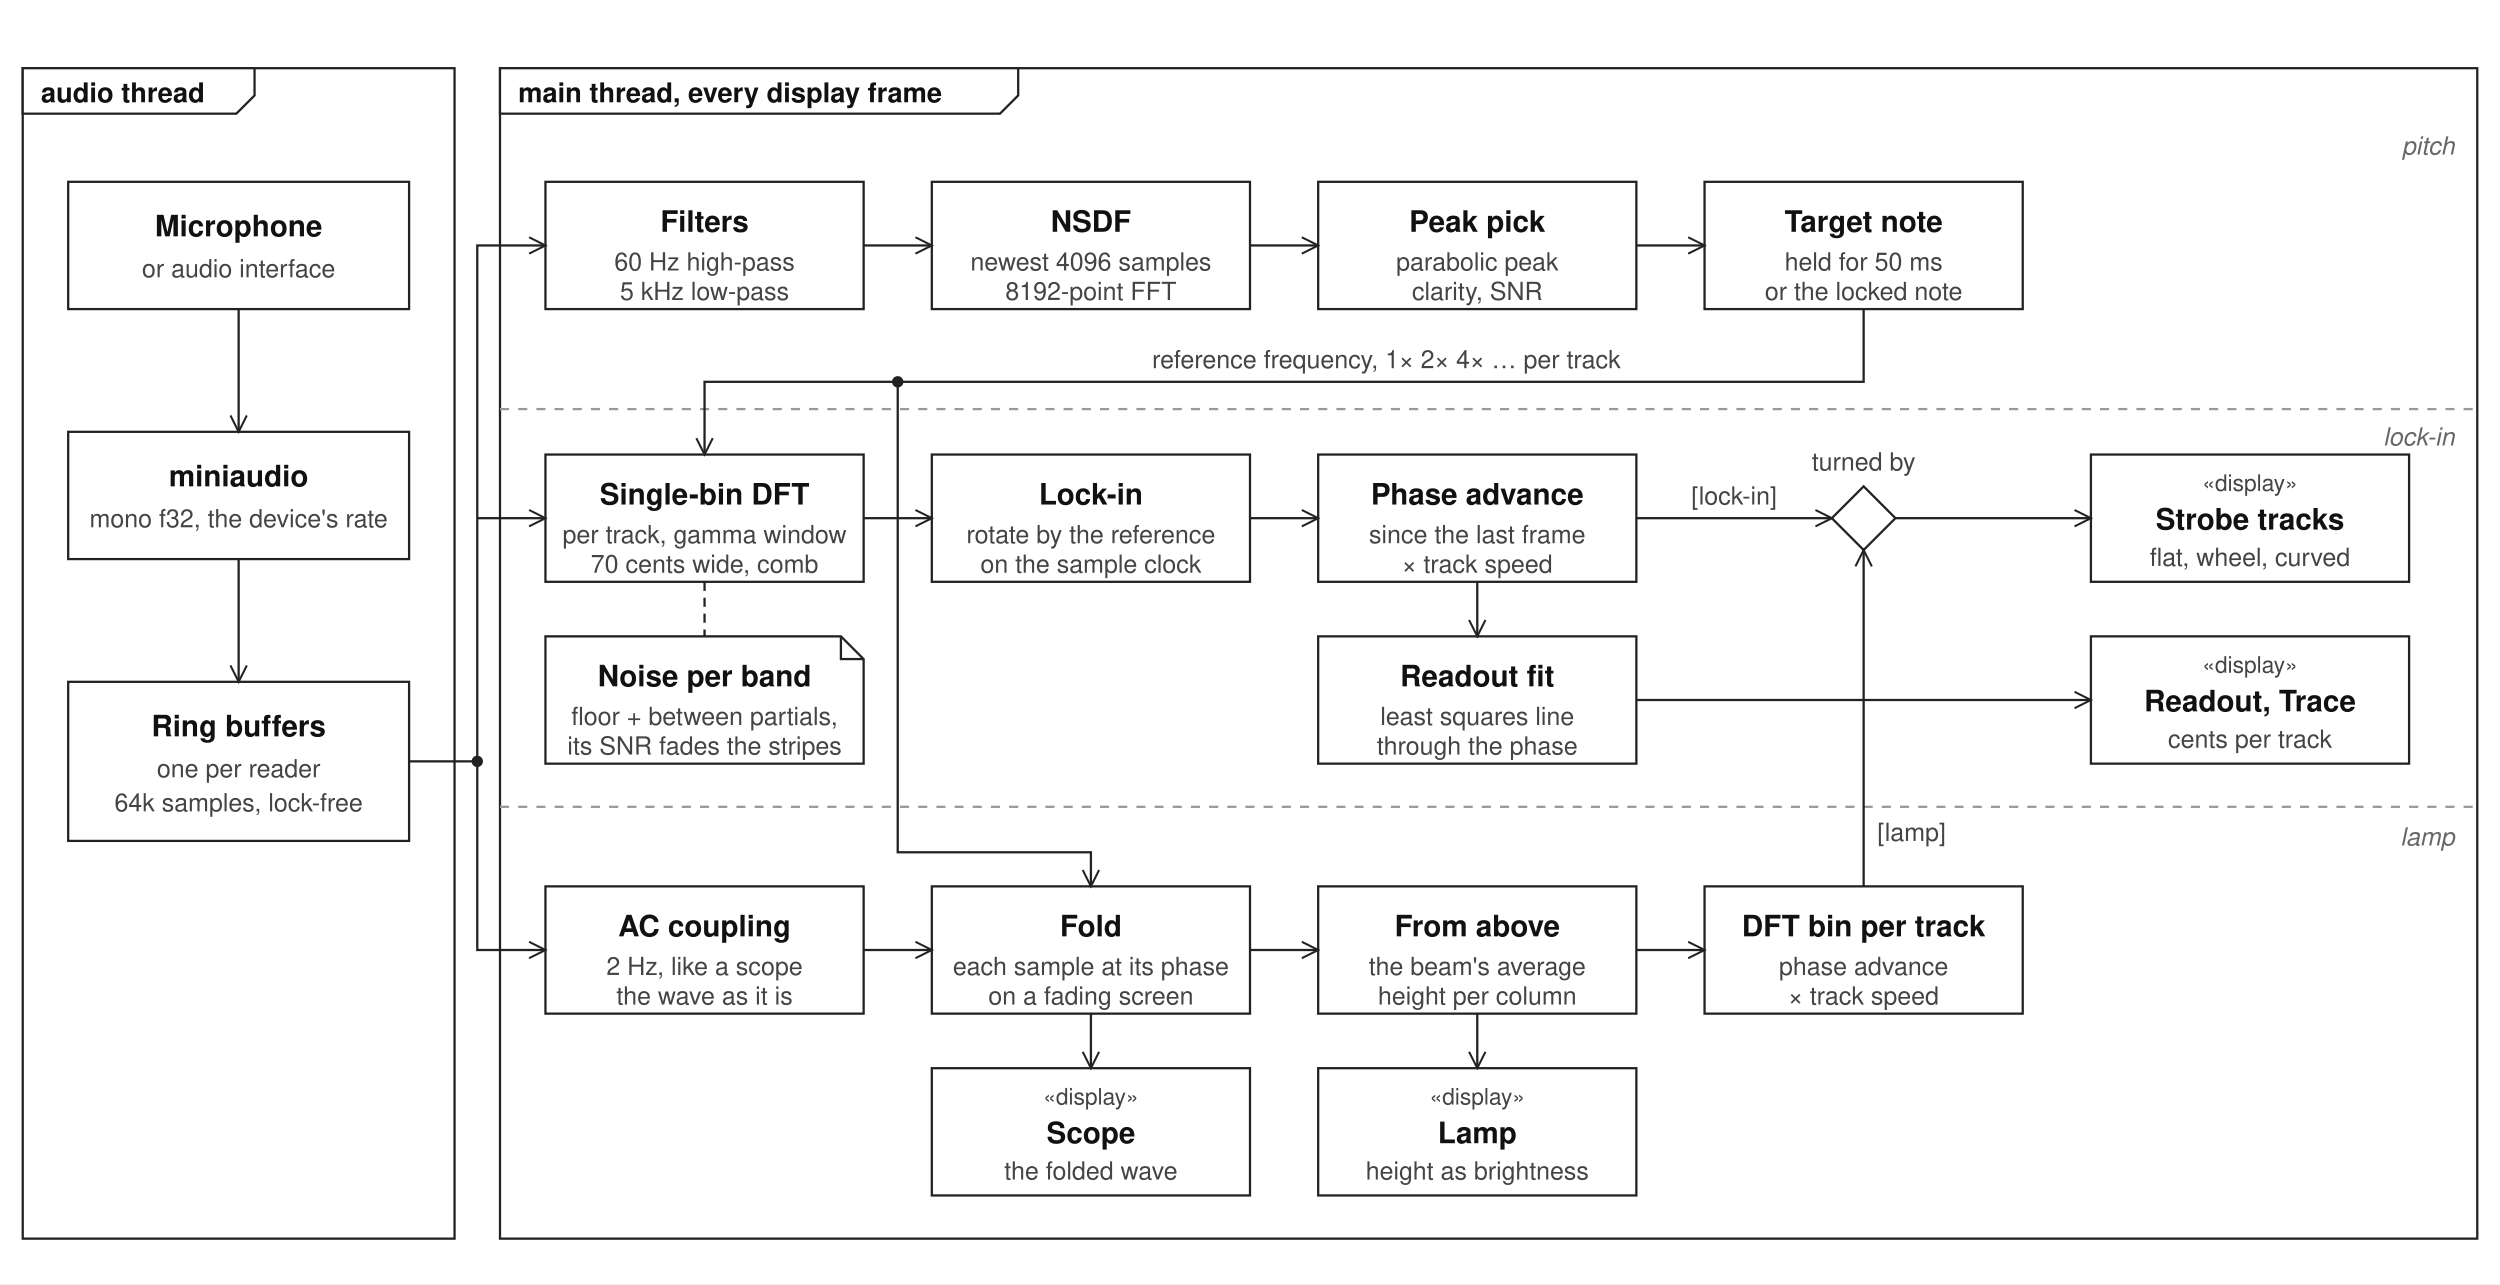
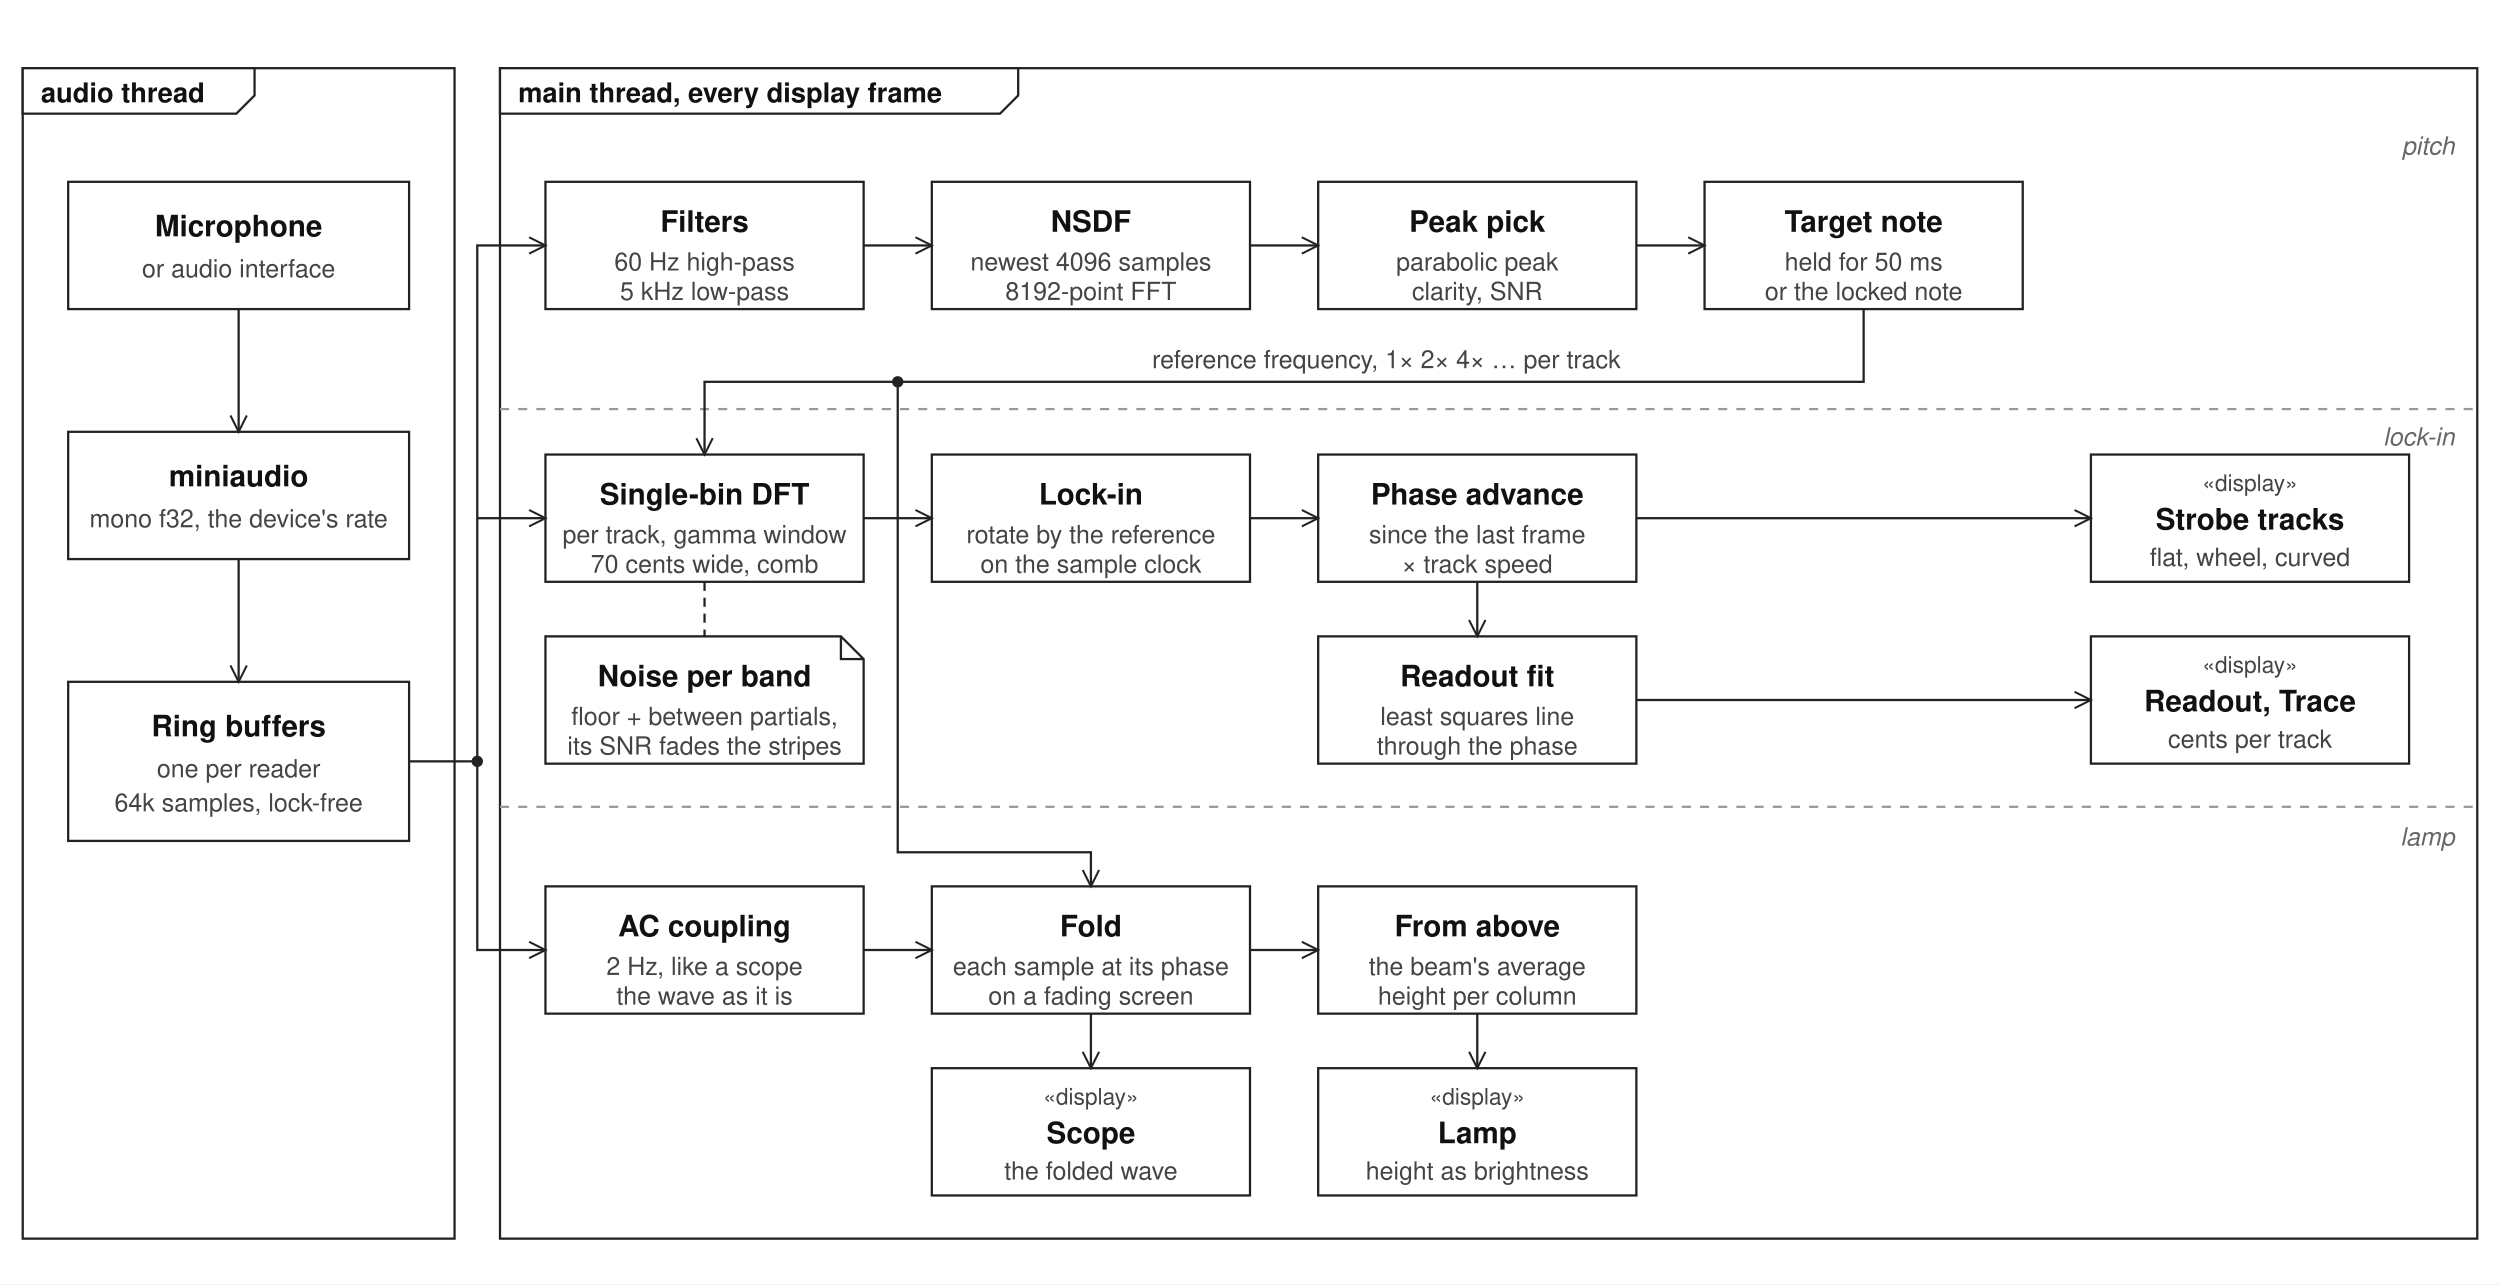
<svg xmlns="http://www.w3.org/2000/svg" viewBox="0 0 1100 565" width="1100" height="565" role="img" aria-labelledby="title desc">
  <style>
    text { font-family: "Helvetica Neue", Helvetica, Arial, sans-serif; fill: #111; }
    .bg { fill: #fff; }
    .frame, .box, .note { fill: #fff; stroke: #222; stroke-width: 1; }
    .lane { stroke: #999; stroke-width: 1; stroke-dasharray: 4 4; }
    .wire { fill: none; stroke: #222; stroke-width: 1; }
    .dashed { stroke-dasharray: 4 3; }
    .tab { font-size: 12px; font-weight: 600; }
    .lane-name { font-size: 11px; font-style: italic; fill: #666; }
    .title { font-size: 13px; font-weight: 600; }
    .sub { font-size: 11px; fill: #444; }
    .stereotype { font-size: 10px; fill: #444; }
    .guard { font-size: 11px; fill: #444; }
  </style>
  <defs>
    <marker id="arrow" viewBox="0 0 10 10" refX="9" refY="5" markerWidth="9" markerHeight="9" orient="auto" markerUnits="userSpaceOnUse">
      <path d="M1,1 L9,5 L1,9" fill="none" stroke="#222" stroke-width="1" />
    </marker>
  </defs>
  <rect class="bg" width="1100" height="565" />
  <rect class="frame" x="10" y="30" width="190" height="515" />
  <path class="frame" d="M10,30 H112 V42 L104,50 H10 Z" />
  <text class="tab" x="18" y="45">audio thread</text>
  <rect class="frame" x="220" y="30" width="870" height="515" />
  <path class="frame" d="M220,30 H448 V42 L440,50 H220 Z" />
  <text class="tab" x="228" y="45">main thread, every display frame</text>
  <line class="lane" x1="220" y1="180" x2="1090" y2="180" />
  <line class="lane" x1="220" y1="355" x2="1090" y2="355" />
  <text class="lane-name" x="1080" y="68" text-anchor="end">pitch</text>
  <text class="lane-name" x="1080" y="196" text-anchor="end">lock-in</text>
  <text class="lane-name" x="1080" y="372" text-anchor="end">lamp</text>
  <rect class="box" x="30" y="80" width="150" height="56" />
  <rect class="box" x="30" y="190" width="150" height="56" />
  <rect class="box" x="30" y="300" width="150" height="70" />
  <rect class="box" x="240" y="80" width="140" height="56" />
  <rect class="box" x="410" y="80" width="140" height="56" />
  <rect class="box" x="580" y="80" width="140" height="56" />
  <rect class="box" x="750" y="80" width="140" height="56" />
  <rect class="box" x="240" y="200" width="140" height="56" />
  <rect class="box" x="410" y="200" width="140" height="56" />
  <rect class="box" x="580" y="200" width="140" height="56" />
  <rect class="box" x="920" y="200" width="140" height="56" />
  <rect class="box" x="580" y="280" width="140" height="56" />
  <rect class="box" x="920" y="280" width="140" height="56" />
  <path class="note" d="M240,280 H370 L380,290 V336 H240 Z M370,280 V290 H380" />
  <rect class="box" x="240" y="390" width="140" height="56" />
  <rect class="box" x="410" y="390" width="140" height="56" />
  <rect class="box" x="580" y="390" width="140" height="56" />
-   <rect class="box" x="750" y="390" width="140" height="56" />
  <rect class="box" x="410" y="470" width="140" height="56" />
  <rect class="box" x="580" y="470" width="140" height="56" />
-   <path class="box" d="M820,214 L834,228 L820,242 L806,228 Z" />
  <path class="wire" d="M105,136 V190" marker-end="url(#arrow)" />
  <path class="wire" d="M105,246 V300" marker-end="url(#arrow)" />
  <path class="wire" d="M180,335 H210" />
  <circle cx="210" cy="335" r="2.5" fill="#222" />
  <path class="wire" d="M210,335 V108 H240" marker-end="url(#arrow)" />
  <path class="wire" d="M210,228 H240" marker-end="url(#arrow)" />
  <path class="wire" d="M210,335 V418 H240" marker-end="url(#arrow)" />
  <path class="wire" d="M380,108 H410" marker-end="url(#arrow)" />
  <path class="wire" d="M550,108 H580" marker-end="url(#arrow)" />
  <path class="wire" d="M720,108 H750" marker-end="url(#arrow)" />
  <path class="wire" d="M820,136 V168 H310 V200" marker-end="url(#arrow)" />
  <circle cx="395" cy="168" r="2.5" fill="#222" />
  <path class="wire" d="M395,168 V375 H480 V390" marker-end="url(#arrow)" />
  <text class="guard" x="610" y="162" text-anchor="middle">reference frequency, 1× 2× 4× … per track</text>
  <path class="wire" d="M380,228 H410" marker-end="url(#arrow)" />
  <path class="wire" d="M550,228 H580" marker-end="url(#arrow)" />
-   <path class="wire" d="M720,228 H806" marker-end="url(#arrow)" />
-   <path class="wire" d="M834,228 H920" marker-end="url(#arrow)" />
+   <path class="wire" d="M720,228 H920" marker-end="url(#arrow)" />
  <path class="wire" d="M650,256 V280" marker-end="url(#arrow)" />
  <path class="wire" d="M720,308 H920" marker-end="url(#arrow)" />
  <path class="wire dashed" d="M310,256 V280" />
-   <text class="guard" x="763" y="222" text-anchor="middle">[lock-in]</text>
-   <text class="guard" x="820" y="207" text-anchor="middle">turned by</text>
  <path class="wire" d="M380,418 H410" marker-end="url(#arrow)" />
  <path class="wire" d="M550,418 H580" marker-end="url(#arrow)" />
-   <path class="wire" d="M720,418 H750" marker-end="url(#arrow)" />
-   <path class="wire" d="M820,390 V242" marker-end="url(#arrow)" />
  <path class="wire" d="M480,446 V470" marker-end="url(#arrow)" />
  <path class="wire" d="M650,446 V470" marker-end="url(#arrow)" />
-   <text class="guard" x="826" y="370">[lamp]</text>
  <g text-anchor="middle">
    <text class="title" x="105" y="104">Microphone</text>
    <text class="sub" x="105" y="122">or audio interface</text>
    <text class="title" x="105" y="214">miniaudio</text>
    <text class="sub" x="105" y="232">mono f32, the device's rate</text>
    <text class="title" x="105" y="324">Ring buffers</text>
    <text class="sub" x="105" y="342">one per reader</text>
    <text class="sub" x="105" y="357">64k samples, lock-free</text>
    <text class="title" x="310" y="102">Filters</text>
    <text class="sub" x="310" y="119">60 Hz high-pass</text>
    <text class="sub" x="310" y="132">5 kHz low-pass</text>
    <text class="title" x="480" y="102">NSDF</text>
    <text class="sub" x="480" y="119">newest 4096 samples</text>
    <text class="sub" x="480" y="132">8192-point FFT</text>
    <text class="title" x="650" y="102">Peak pick</text>
    <text class="sub" x="650" y="119">parabolic peak</text>
    <text class="sub" x="650" y="132">clarity, SNR</text>
    <text class="title" x="820" y="102">Target note</text>
    <text class="sub" x="820" y="119">held for 50 ms</text>
    <text class="sub" x="820" y="132">or the locked note</text>
    <text class="title" x="310" y="222">Single-bin DFT</text>
    <text class="sub" x="310" y="239">per track, gamma window</text>
    <text class="sub" x="310" y="252">70 cents wide, comb</text>
    <text class="title" x="480" y="222">Lock-in</text>
    <text class="sub" x="480" y="239">rotate by the reference</text>
    <text class="sub" x="480" y="252">on the sample clock</text>
    <text class="title" x="650" y="222">Phase advance</text>
    <text class="sub" x="650" y="239">since the last frame</text>
    <text class="sub" x="650" y="252">× track speed</text>
    <text class="title" x="650" y="302">Readout fit</text>
    <text class="sub" x="650" y="319">least squares line</text>
    <text class="sub" x="650" y="332">through the phase</text>
    <text class="title" x="310" y="302">Noise per band</text>
    <text class="sub" x="310" y="319">floor + between partials,</text>
    <text class="sub" x="310" y="332">its SNR fades the stripes</text>
    <text class="stereotype" x="990" y="216">«display»</text>
    <text class="title" x="990" y="233">Strobe tracks</text>
    <text class="sub" x="990" y="249">flat, wheel, curved</text>
    <text class="stereotype" x="990" y="296">«display»</text>
    <text class="title" x="990" y="313">Readout, Trace</text>
    <text class="sub" x="990" y="329">cents per track</text>
    <text class="title" x="310" y="412">AC coupling</text>
    <text class="sub" x="310" y="429">2 Hz, like a scope</text>
    <text class="sub" x="310" y="442">the wave as it is</text>
    <text class="title" x="480" y="412">Fold</text>
    <text class="sub" x="480" y="429">each sample at its phase</text>
    <text class="sub" x="480" y="442">on a fading screen</text>
    <text class="title" x="650" y="412">From above</text>
    <text class="sub" x="650" y="429">the beam's average</text>
    <text class="sub" x="650" y="442">height per column</text>
-     <text class="title" x="820" y="412">DFT bin per track</text>
-     <text class="sub" x="820" y="429">phase advance</text>
-     <text class="sub" x="820" y="442">× track speed</text>
    <text class="stereotype" x="480" y="486">«display»</text>
    <text class="title" x="480" y="503">Scope</text>
    <text class="sub" x="480" y="519">the folded wave</text>
    <text class="stereotype" x="650" y="486">«display»</text>
    <text class="title" x="650" y="503">Lamp</text>
    <text class="sub" x="650" y="519">height as brightness</text>
  </g>
</svg>
